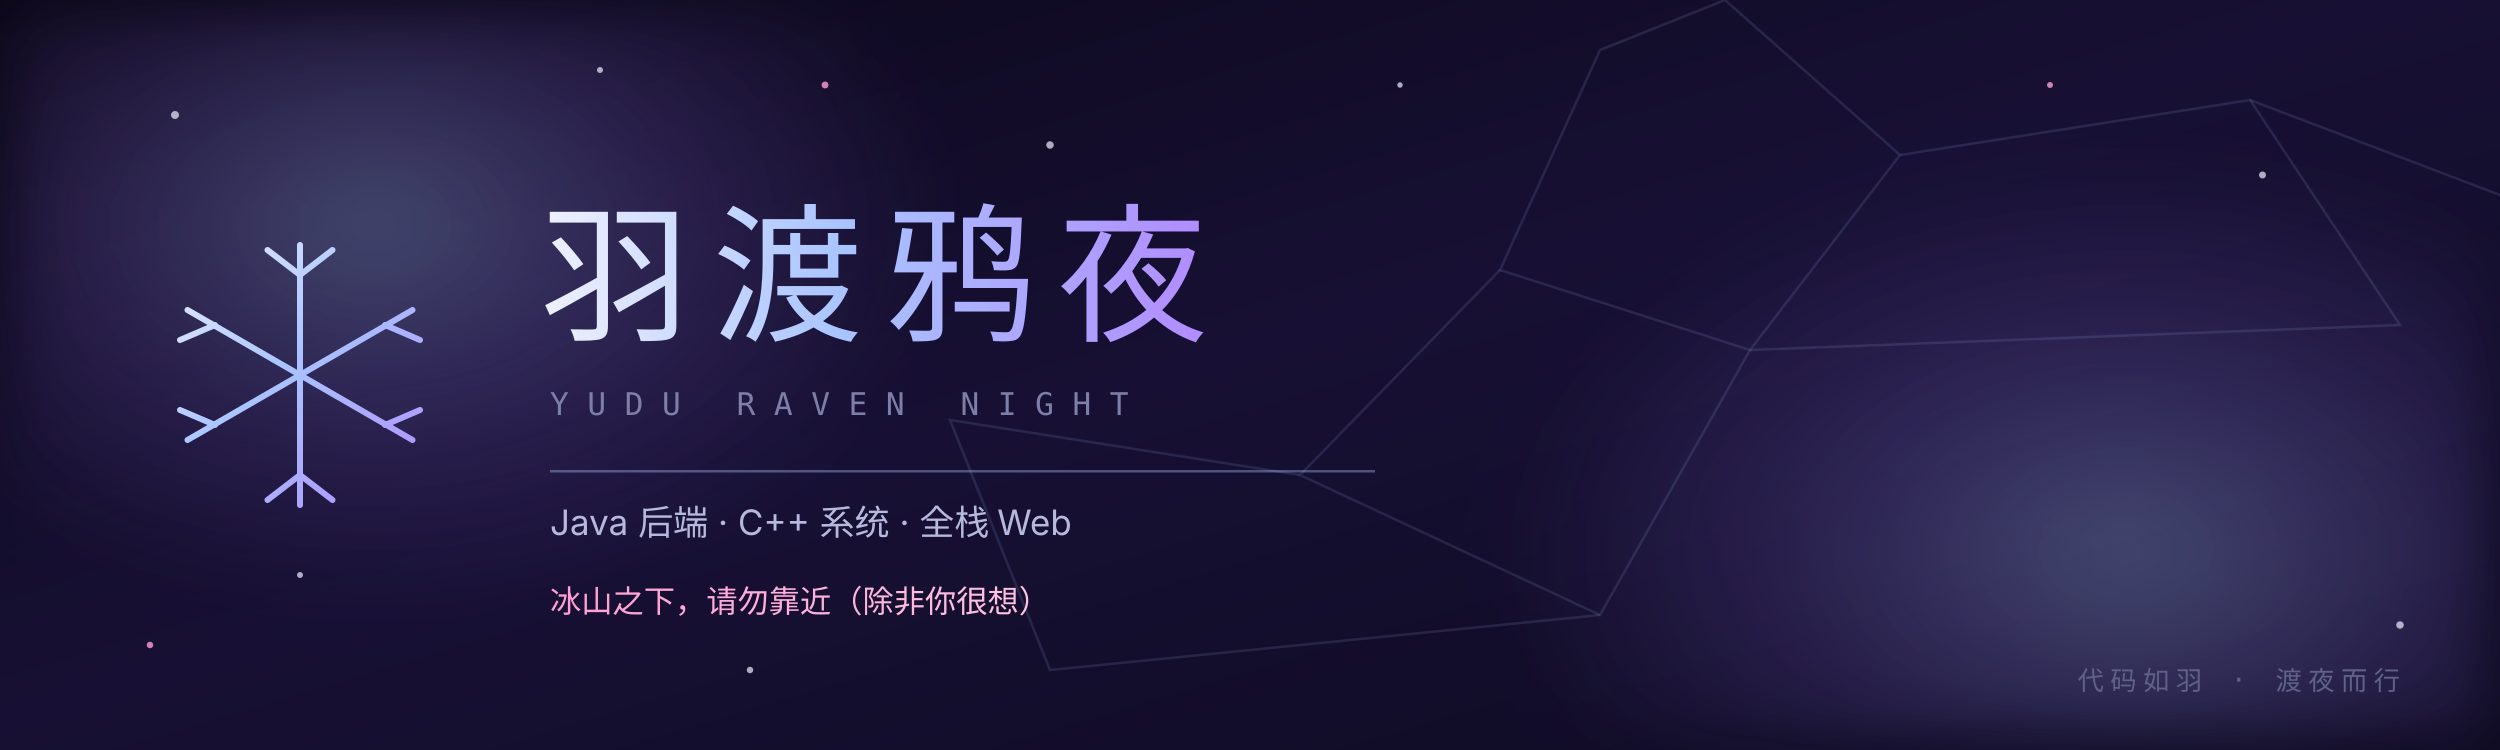
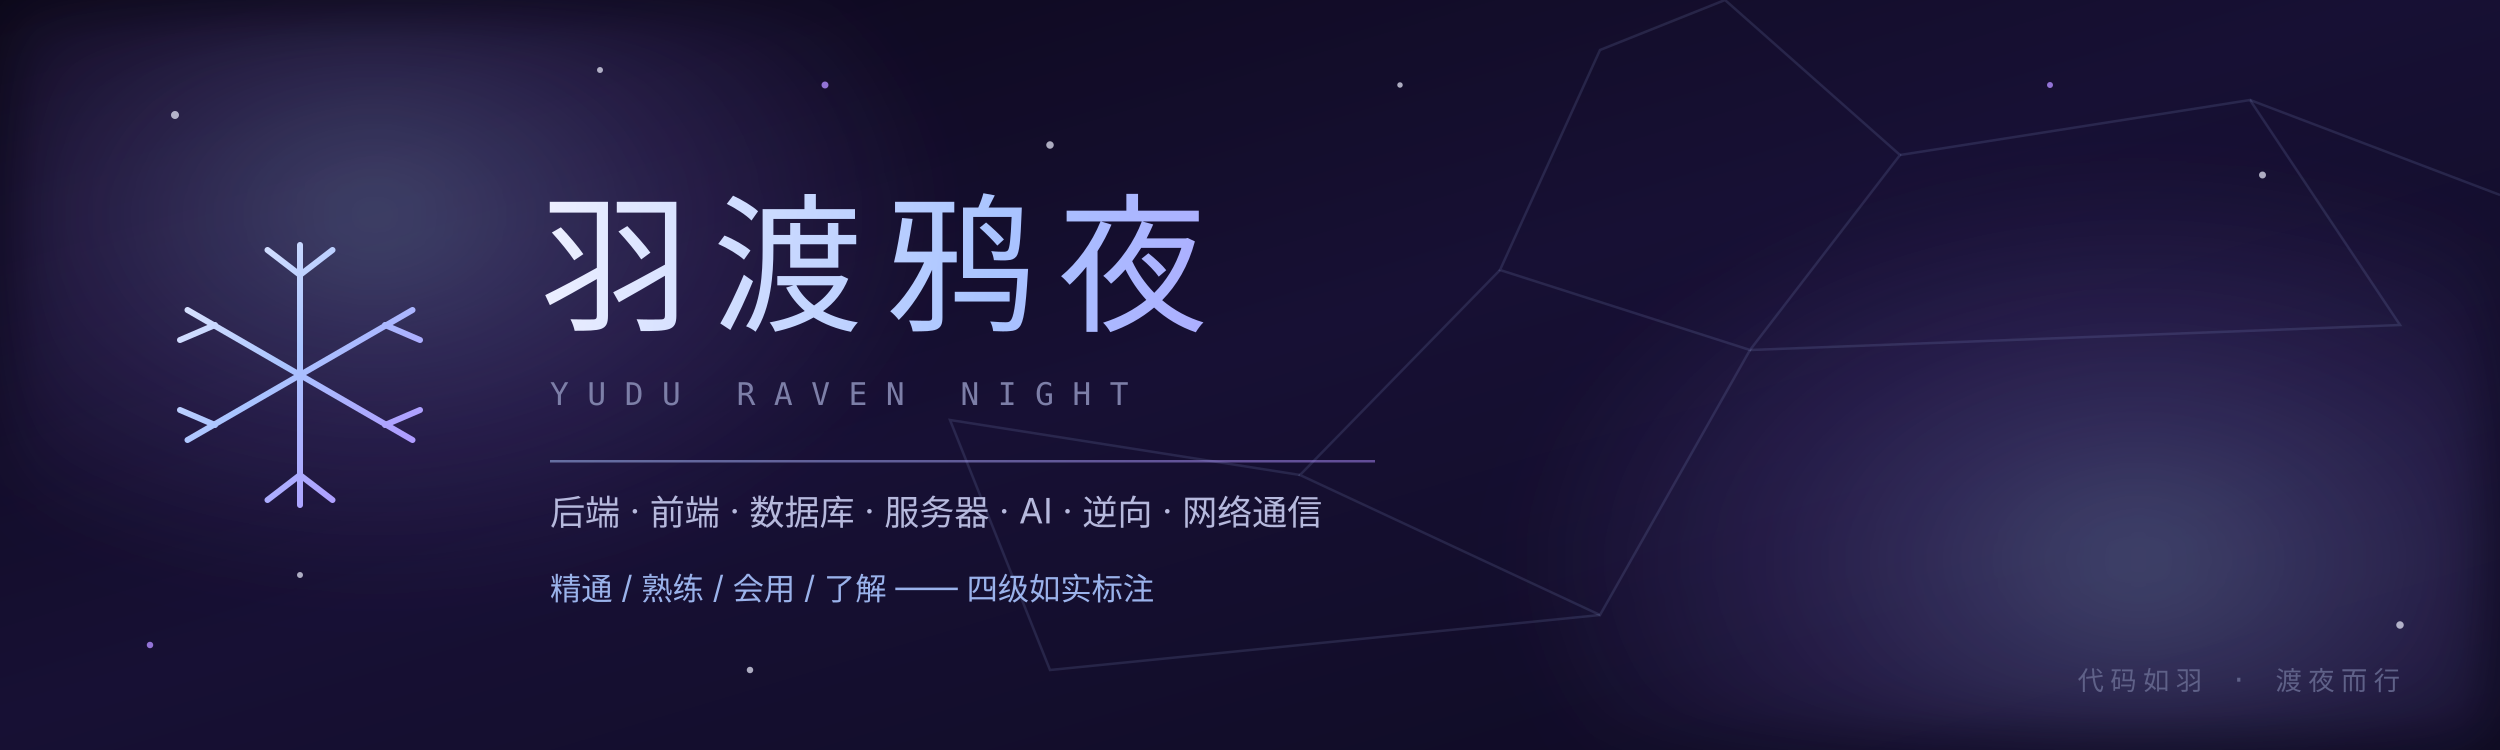
- <svg xmlns="http://www.w3.org/2000/svg" viewBox="0 0 1000 300" width="1000" height="300" role="img" aria-label="羽渡鸦夜 · Yudu Raven Night">
+ <svg xmlns="http://www.w3.org/2000/svg" viewBox="0 0 1000 300" width="1000" height="300" role="img" aria-label="羽渡鸦夜 · 全栈工程">
  <defs>
    <linearGradient id="bg" x1="0" y1="0" x2="1" y2="1">
      <stop offset="0%" stop-color="#0b0718" />
      <stop offset="48%" stop-color="#171034" />
      <stop offset="100%" stop-color="#0d0a20" />
    </linearGradient>
-     <linearGradient id="ice" x1="0" y1="0" x2="1" y2="0">
+     <linearGradient id="ice" gradientUnits="userSpaceOnUse" x1="216" y1="80" x2="620" y2="140">
      <stop offset="0%" stop-color="#eef0ff" />
      <stop offset="45%" stop-color="#a9c4ff" />
      <stop offset="100%" stop-color="#b18cff" />
-     </linearGradient>
-     <linearGradient id="warm" x1="0" y1="0" x2="1" y2="0">
-       <stop offset="0%" stop-color="#ff9ed4" />
-       <stop offset="100%" stop-color="#ffc2e2" />
    </linearGradient>
    <linearGradient id="iceEmblem" gradientUnits="userSpaceOnUse" x1="-52" y1="-52" x2="52" y2="52">
      <stop offset="0%" stop-color="#eef0ff" />
      <stop offset="45%" stop-color="#a9c4ff" />
      <stop offset="100%" stop-color="#b18cff" />
    </linearGradient>
+     <linearGradient id="accent" gradientUnits="userSpaceOnUse" x1="220" y1="0" x2="550" y2="0">
+       <stop offset="0%" stop-color="#a9c4ff" />
+       <stop offset="100%" stop-color="#b18cff" />
+     </linearGradient>
    <radialGradient id="halo" cx="50%" cy="50%" r="50%">
-       <stop offset="0%" stop-color="#a9c4ff" stop-opacity=".34" />
-       <stop offset="60%" stop-color="#9d7bff" stop-opacity=".14" />
+       <stop offset="0%" stop-color="#a9c4ff" stop-opacity=".32" />
+       <stop offset="60%" stop-color="#9d7bff" stop-opacity=".13" />
      <stop offset="100%" stop-color="#9d7bff" stop-opacity="0" />
    </radialGradient>
    <filter id="soft">
      <feGaussianBlur stdDeviation="16" />
    </filter>
  </defs>
  <rect width="1000" height="300" fill="url(#bg)" />
-   <ellipse cx="150" cy="90" rx="230" ry="150" fill="url(#halo)" filter="url(#soft)" />
-   <ellipse cx="850" cy="220" rx="250" ry="160" fill="url(#halo)" filter="url(#soft)" />
+   <ellipse cx="150" cy="86" rx="230" ry="150" fill="url(#halo)" filter="url(#soft)" />
+   <ellipse cx="855" cy="224" rx="250" ry="160" fill="url(#halo)" filter="url(#soft)" />
  <g stroke="#a9c4ff" stroke-opacity=".13" stroke-width="1" fill="none">
    <path d="M690 0 L760 62 L700 140 L600 108 L640 20 Z" />
    <path d="M760 62 L900 40 L960 130 L700 140" />
    <path d="M900 40 L1000 78" />
    <path d="M600 108 L520 190 L640 246 L700 140" />
    <path d="M520 190 L380 168 L420 268 L640 246" />
  </g>
  <g fill="#eef0ff" fill-opacity=".7">
    <circle cx="70" cy="46" r="1.6" />
    <circle cx="240" cy="28" r="1.2" />
    <circle cx="420" cy="58" r="1.5" />
    <circle cx="560" cy="34" r="1.1" />
    <circle cx="905" cy="70" r="1.4" />
    <circle cx="960" cy="250" r="1.5" />
    <circle cx="300" cy="268" r="1.3" />
    <circle cx="120" cy="230" r="1.2" />
  </g>
-   <g fill="#ff9ed4" fill-opacity=".8">
+   <g fill="#b18cff" fill-opacity=".8">
    <circle cx="330" cy="34" r="1.4" />
    <circle cx="820" cy="34" r="1.2" />
    <circle cx="60" cy="258" r="1.3" />
  </g>
  <g transform="translate(120,150)" stroke="url(#iceEmblem)" stroke-width="2.4" stroke-linecap="round" fill="none">
    <path d="M0 -52 v104" />
    <path d="M-45 -26 L45 26" />
    <path d="M45 -26 L-45 26" />
    <path d="M0 -40 L-13 -50 M0 -40 L13 -50" />
    <path d="M0 40 L-13 50 M0 40 L13 50" />
    <path d="M-34 -20 L-48 -14 M-34 20 L-48 14" />
    <path d="M34 -20 L48 -14 M34 20 L48 14" />
  </g>
-   <g font-family="Georgia, 'Songti SC', 'Noto Serif SC', serif">
-     <text x="216" y="132" font-size="60" letter-spacing="9" fill="url(#ice)">羽渡鸦夜</text>
-   </g>
-   <text x="220" y="166" font-family="Consolas, 'JetBrains Mono', monospace" font-size="12.5" letter-spacing="7.4" fill="#7d7fa8">YUDU RAVEN NIGHT</text>
-   <rect x="220" y="188" width="330" height="1" fill="#a9c4ff" fill-opacity=".38" />
-   <text x="220" y="214" font-family="Inter, 'PingFang SC', sans-serif" font-size="14" fill="#b6b9dd">Java 后端 · C++ 系统 · 全栈 Web</text>
-   <text x="220" y="245" font-family="Inter, 'PingFang SC', sans-serif" font-size="12.5" fill="url(#warm)">冰山之下，请勿靠近（除非你很想）</text>
+   <text x="216" y="128" font-family="Georgia, 'Songti SC', 'Noto Serif SC', serif" font-size="60" letter-spacing="9" fill="url(#ice)">羽渡鸦夜</text>
+   <text x="220" y="162" font-family="Consolas, 'JetBrains Mono', monospace" font-size="12.5" letter-spacing="7.4" fill="#7d7fa8">YUDU RAVEN NIGHT</text>
+   <rect x="220" y="184" width="330" height="1" fill="url(#accent)" fill-opacity=".5" />
+   <text x="220" y="210" font-family="Inter, 'PingFang SC', sans-serif" font-size="14" fill="#b6b9dd">后端 · 前端 · 数据库 · 服务器 · AI · 逆向 · 网络通信</text>
+   <text x="220" y="240" font-family="Inter, 'PingFang SC', sans-serif" font-size="12.5" fill="#a9c4ff" fill-opacity=".9">精通 / 熟练 / 会用 / 了解 —— 四级如实标注</text>
  <text x="960" y="276" text-anchor="end" font-family="Consolas, monospace" font-size="10.5" letter-spacing="2.6" fill="#5f6188">代码如羽 · 渡夜而行</text>
</svg>
